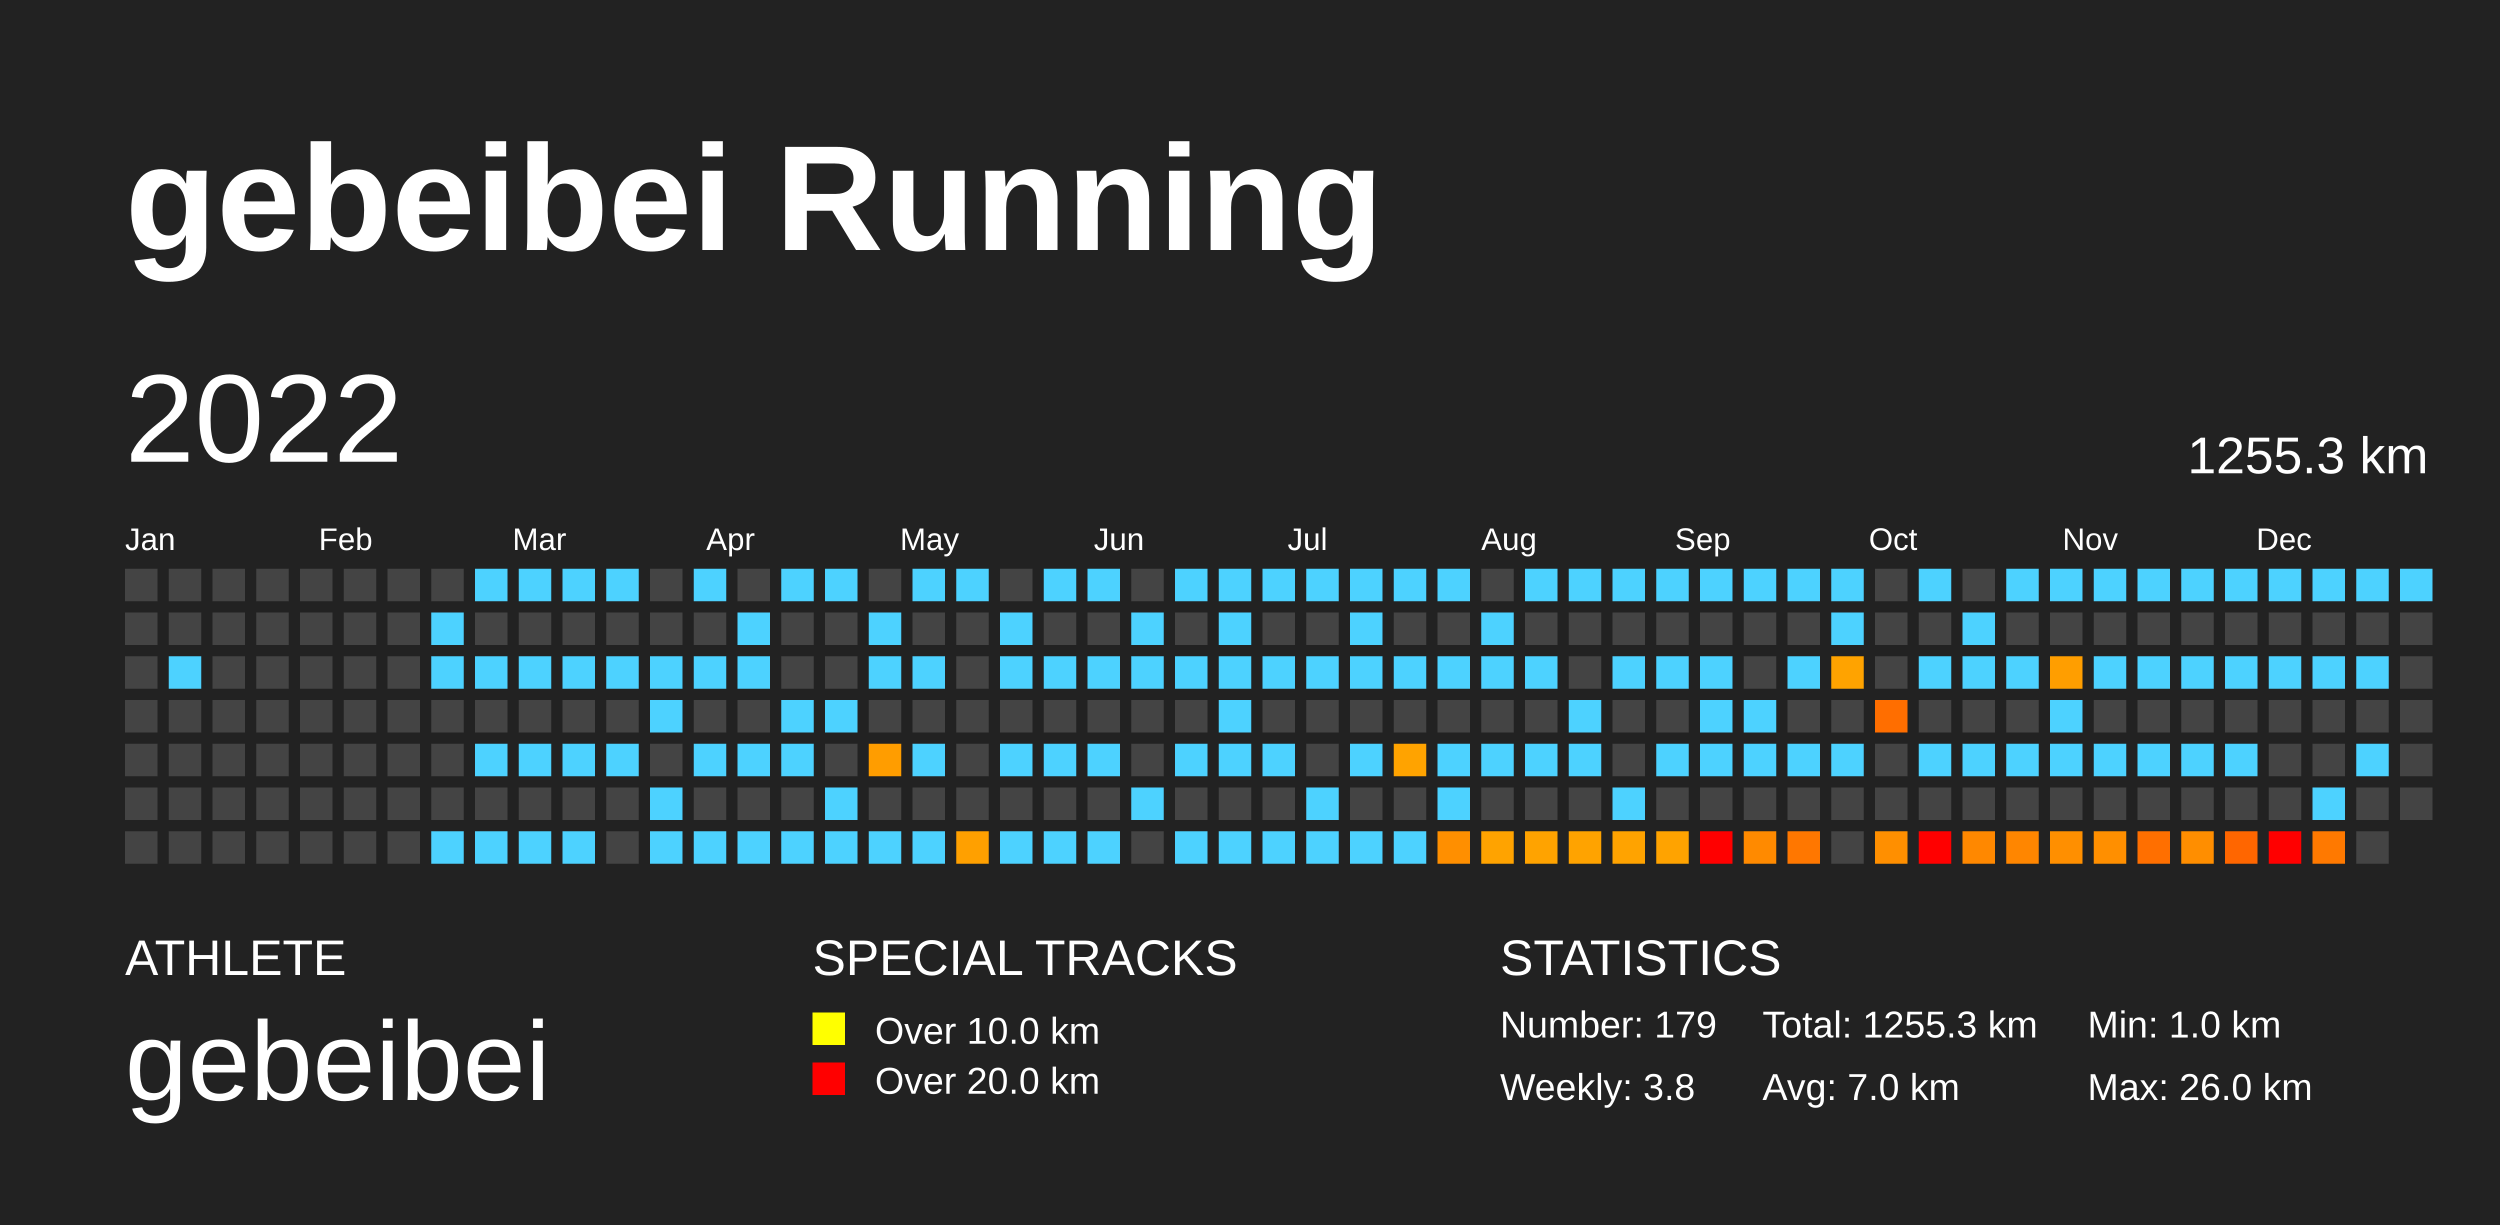
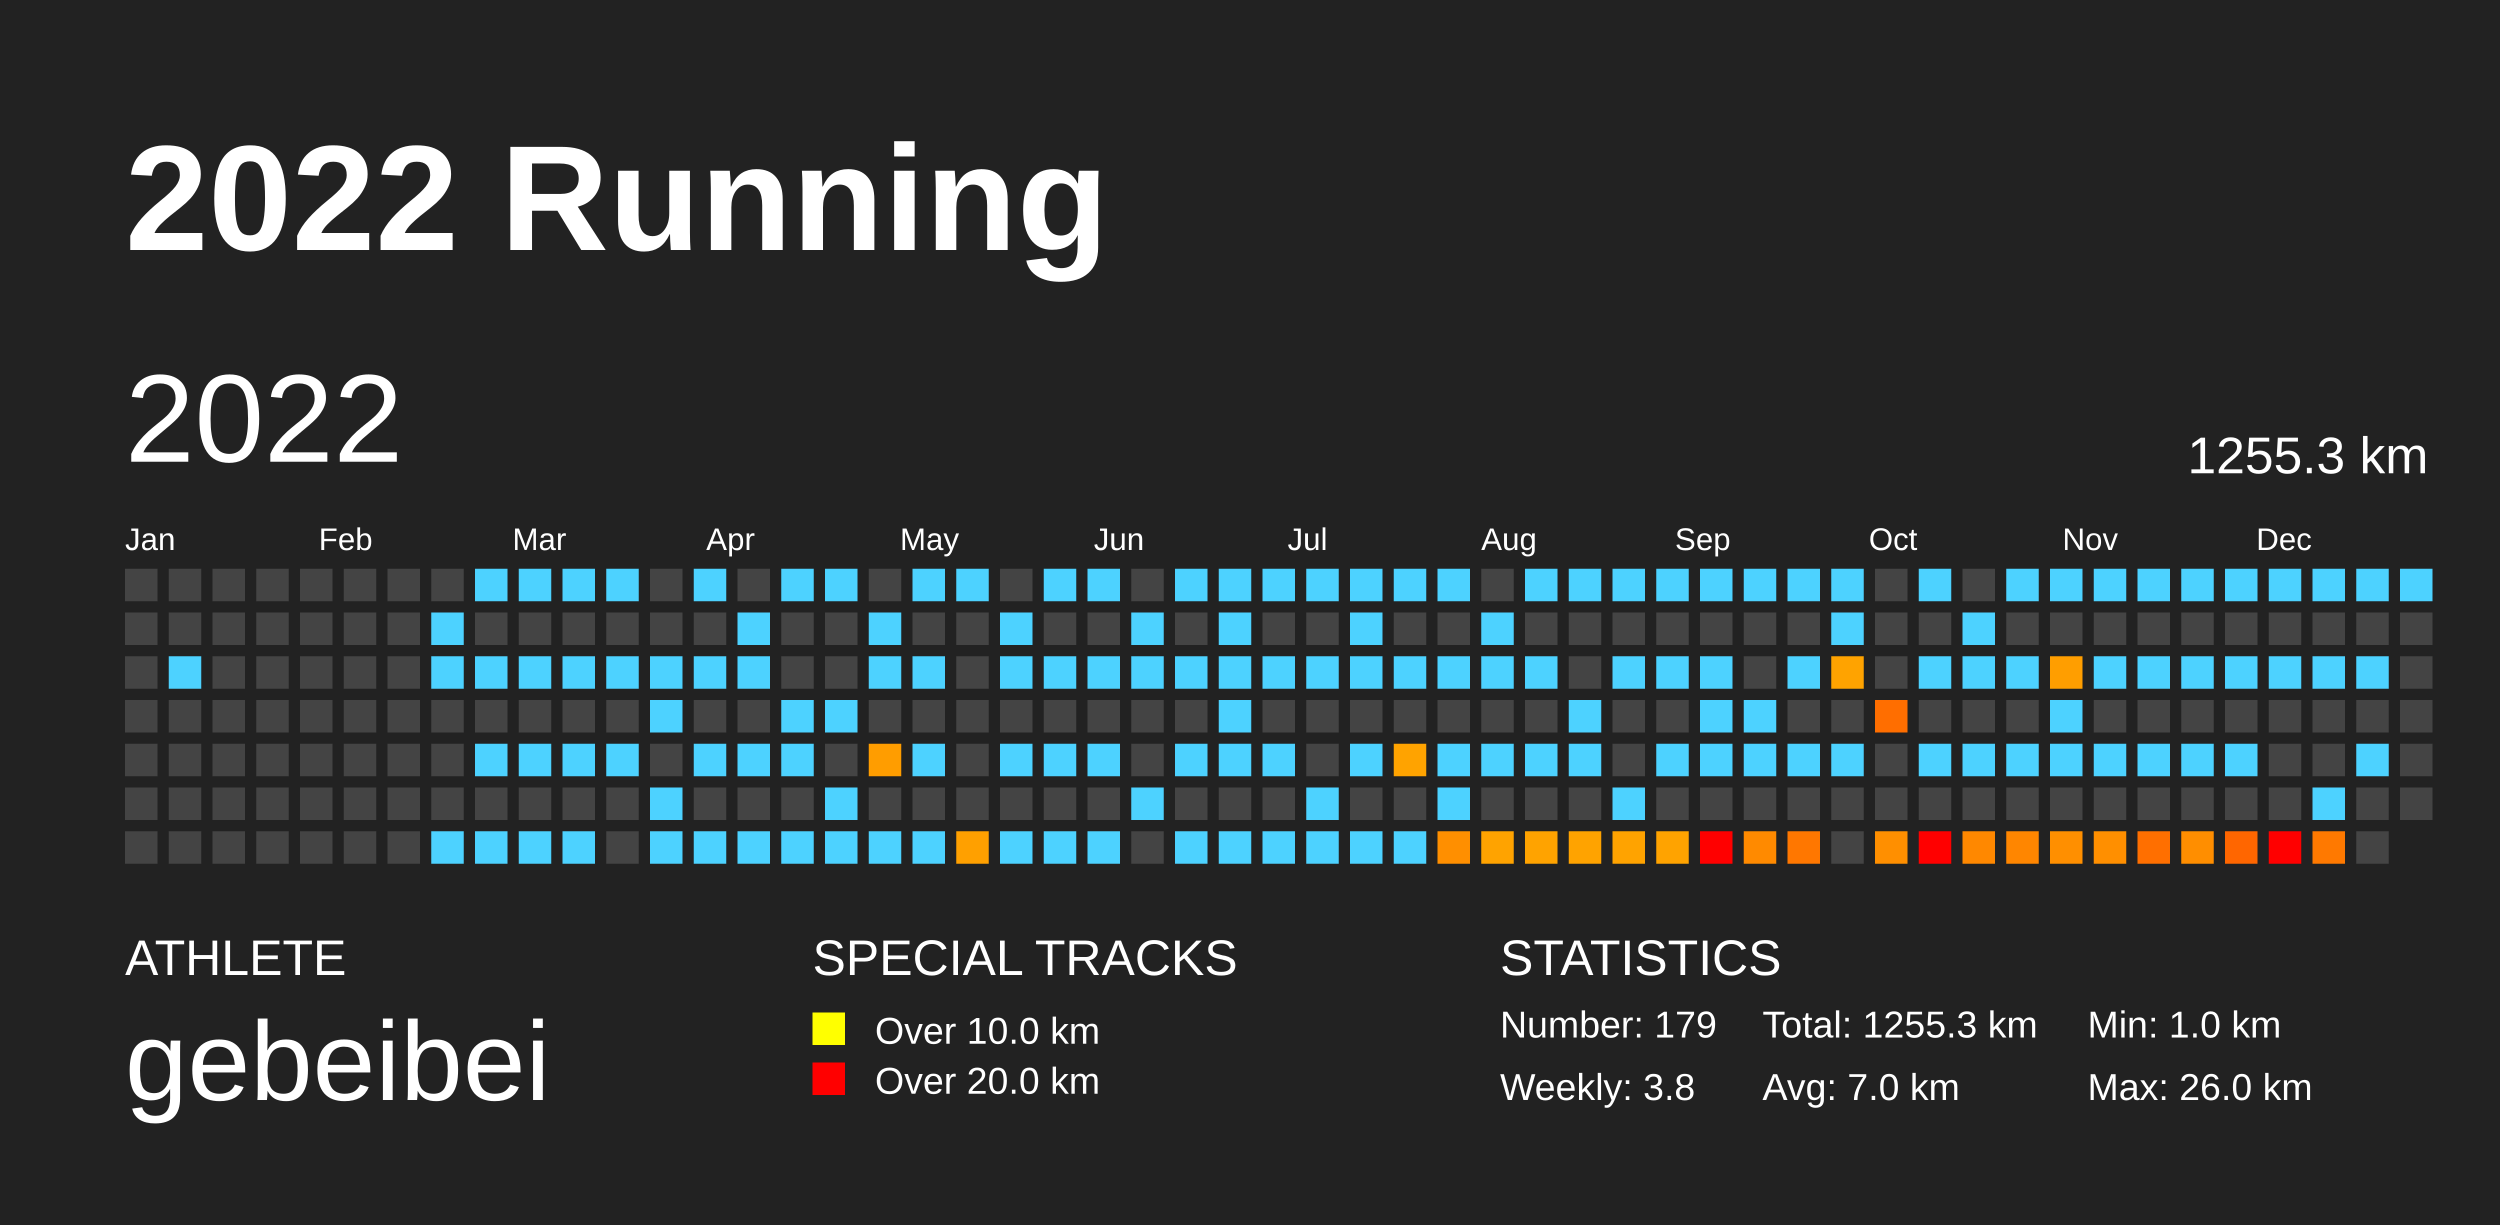
<svg xmlns="http://www.w3.org/2000/svg" baseProfile="full" height="98mm" version="1.1" viewBox="0,0,200,98" width="200mm">
  <defs />
  <rect fill="#222222" height="98" width="200" x="0" y="0" />
-   <text fill="#FFFFFF" style="font-size:12px; font-family:Arial; font-weight:bold;" x="10" y="20">gebeibei Running</text>
+   <text fill="#FFFFFF" style="font-size:12px; font-family:Arial; font-weight:bold;" x="10" y="20">2022 Running</text>
  <text fill="#FFFFFF" style="font-size:4px; font-family:Arial" x="10" y="78">ATHLETE</text>
  <text fill="#FFFFFF" style="font-size:9px; font-family:Arial" x="10" y="88">gebeibei</text>
  <text fill="#FFFFFF" style="font-size:4px; font-family:Arial" x="65" y="78">SPECIAL TRACKS</text>
  <rect fill="yellow" height="2.6" width="2.6" x="65" y="81" />
  <text fill="#FFFFFF" style="font-size:3px; font-family:Arial" x="70" y="83.5">Over 10.0 km</text>
  <rect fill="red" height="2.6" width="2.6" x="65" y="85" />
  <text fill="#FFFFFF" style="font-size:3px; font-family:Arial" x="70" y="87.5">Over 20.0 km</text>
  <text fill="#FFFFFF" style="font-size:4px; font-family:Arial" x="120" y="78">STATISTICS</text>
  <text fill="#FFFFFF" style="font-size:3px; font-family:Arial" x="120" y="83">Number: 179</text>
  <text fill="#FFFFFF" style="font-size:3px; font-family:Arial" x="120" y="88">Weekly: 3.8</text>
  <text fill="#FFFFFF" style="font-size:3px; font-family:Arial" x="141" y="83">Total: 1255.3 km</text>
  <text fill="#FFFFFF" style="font-size:3px; font-family:Arial" x="141" y="88">Avg: 7.0 km</text>
  <text fill="#FFFFFF" style="font-size:3px; font-family:Arial" x="167" y="83">Min: 1.0 km</text>
  <text fill="#FFFFFF" style="font-size:3px; font-family:Arial" x="167" y="88">Max: 26.0 km</text>
  <text dominant-baseline="hanging" fill="#FFFFFF" style="font-size:10.0px; font-family:Arial;" x="10" y="30">2022</text>
  <text dominant-baseline="hanging" fill="#FFFFFF" style="font-size:4.125px; font-family:Arial;" x="175" y="35">1255.3 km</text>
  <text fill="#FFFFFF" style="font-size:2.5px; font-family:Arial" x="10.0" y="44">Jan</text>
  <text fill="#FFFFFF" style="font-size:2.5px; font-family:Arial" x="25.5" y="44">Feb</text>
  <text fill="#FFFFFF" style="font-size:2.5px; font-family:Arial" x="41.0" y="44">Mar</text>
  <text fill="#FFFFFF" style="font-size:2.5px; font-family:Arial" x="56.5" y="44">Apr</text>
  <text fill="#FFFFFF" style="font-size:2.5px; font-family:Arial" x="72.0" y="44">May</text>
  <text fill="#FFFFFF" style="font-size:2.5px; font-family:Arial" x="87.5" y="44">Jun</text>
  <text fill="#FFFFFF" style="font-size:2.5px; font-family:Arial" x="103.0" y="44">Jul</text>
  <text fill="#FFFFFF" style="font-size:2.5px; font-family:Arial" x="118.5" y="44">Aug</text>
  <text fill="#FFFFFF" style="font-size:2.5px; font-family:Arial" x="134.0" y="44">Sep</text>
  <text fill="#FFFFFF" style="font-size:2.5px; font-family:Arial" x="149.5" y="44">Oct</text>
  <text fill="#FFFFFF" style="font-size:2.5px; font-family:Arial" x="165.0" y="44">Nov</text>
  <text fill="#FFFFFF" style="font-size:2.5px; font-family:Arial" x="180.5" y="44">Dec</text>
  <rect fill="#444444" height="2.6" width="2.6" x="10.0" y="45.5" />
  <rect fill="#444444" height="2.6" width="2.6" x="10.0" y="49.0" />
  <rect fill="#444444" height="2.6" width="2.6" x="10.0" y="52.5" />
  <rect fill="#444444" height="2.6" width="2.6" x="10.0" y="56.0" />
  <rect fill="#444444" height="2.6" width="2.6" x="10.0" y="59.5" />
  <rect fill="#444444" height="2.6" width="2.6" x="10.0" y="63.0" />
  <rect fill="#444444" height="2.6" width="2.6" x="10.0" y="66.5" />
  <rect fill="#444444" height="2.6" width="2.6" x="13.5" y="45.5" />
  <rect fill="#444444" height="2.6" width="2.6" x="13.5" y="49.0" />
  <rect fill="#4dd2ff" height="2.6" width="2.6" x="13.5" y="52.5" />
  <rect fill="#444444" height="2.6" width="2.6" x="13.5" y="56.0" />
  <rect fill="#444444" height="2.6" width="2.6" x="13.5" y="59.5" />
  <rect fill="#444444" height="2.6" width="2.6" x="13.5" y="63.0" />
  <rect fill="#444444" height="2.6" width="2.6" x="13.5" y="66.5" />
  <rect fill="#444444" height="2.6" width="2.6" x="17.0" y="45.5" />
  <rect fill="#444444" height="2.6" width="2.6" x="17.0" y="49.0" />
  <rect fill="#444444" height="2.6" width="2.6" x="17.0" y="52.5" />
  <rect fill="#444444" height="2.6" width="2.6" x="17.0" y="56.0" />
  <rect fill="#444444" height="2.6" width="2.6" x="17.0" y="59.5" />
  <rect fill="#444444" height="2.6" width="2.6" x="17.0" y="63.0" />
  <rect fill="#444444" height="2.6" width="2.6" x="17.0" y="66.5" />
  <rect fill="#444444" height="2.6" width="2.6" x="20.5" y="45.5" />
  <rect fill="#444444" height="2.6" width="2.6" x="20.5" y="49.0" />
  <rect fill="#444444" height="2.6" width="2.6" x="20.5" y="52.5" />
  <rect fill="#444444" height="2.6" width="2.6" x="20.5" y="56.0" />
  <rect fill="#444444" height="2.6" width="2.6" x="20.5" y="59.5" />
  <rect fill="#444444" height="2.6" width="2.6" x="20.5" y="63.0" />
  <rect fill="#444444" height="2.6" width="2.6" x="20.5" y="66.5" />
  <rect fill="#444444" height="2.6" width="2.6" x="24.0" y="45.5" />
  <rect fill="#444444" height="2.6" width="2.6" x="24.0" y="49.0" />
  <rect fill="#444444" height="2.6" width="2.6" x="24.0" y="52.5" />
  <rect fill="#444444" height="2.6" width="2.6" x="24.0" y="56.0" />
  <rect fill="#444444" height="2.6" width="2.6" x="24.0" y="59.5" />
  <rect fill="#444444" height="2.6" width="2.6" x="24.0" y="63.0" />
  <rect fill="#444444" height="2.6" width="2.6" x="24.0" y="66.5" />
  <rect fill="#444444" height="2.6" width="2.6" x="27.5" y="45.5" />
  <rect fill="#444444" height="2.6" width="2.6" x="27.5" y="49.0" />
  <rect fill="#444444" height="2.6" width="2.6" x="27.5" y="52.5" />
  <rect fill="#444444" height="2.6" width="2.6" x="27.5" y="56.0" />
  <rect fill="#444444" height="2.6" width="2.6" x="27.5" y="59.5" />
  <rect fill="#444444" height="2.6" width="2.6" x="27.5" y="63.0" />
  <rect fill="#444444" height="2.6" width="2.6" x="27.5" y="66.5" />
  <rect fill="#444444" height="2.6" width="2.6" x="31.0" y="45.5" />
  <rect fill="#444444" height="2.6" width="2.6" x="31.0" y="49.0" />
  <rect fill="#444444" height="2.6" width="2.6" x="31.0" y="52.5" />
  <rect fill="#444444" height="2.6" width="2.6" x="31.0" y="56.0" />
  <rect fill="#444444" height="2.6" width="2.6" x="31.0" y="59.5" />
  <rect fill="#444444" height="2.6" width="2.6" x="31.0" y="63.0" />
  <rect fill="#444444" height="2.6" width="2.6" x="31.0" y="66.5" />
  <rect fill="#444444" height="2.6" width="2.6" x="34.5" y="45.5" />
  <rect fill="#4dd2ff" height="2.6" width="2.6" x="34.5" y="49.0" />
  <rect fill="#4dd2ff" height="2.6" width="2.6" x="34.5" y="52.5" />
  <rect fill="#444444" height="2.6" width="2.6" x="34.5" y="56.0" />
  <rect fill="#444444" height="2.6" width="2.6" x="34.5" y="59.5" />
  <rect fill="#444444" height="2.6" width="2.6" x="34.5" y="63.0" />
  <rect fill="#4dd2ff" height="2.6" width="2.6" x="34.5" y="66.5" />
  <rect fill="#4dd2ff" height="2.6" width="2.6" x="38.0" y="45.5" />
  <rect fill="#444444" height="2.6" width="2.6" x="38.0" y="49.0" />
  <rect fill="#4dd2ff" height="2.6" width="2.6" x="38.0" y="52.5" />
  <rect fill="#444444" height="2.6" width="2.6" x="38.0" y="56.0" />
  <rect fill="#4dd2ff" height="2.6" width="2.6" x="38.0" y="59.5" />
  <rect fill="#444444" height="2.6" width="2.6" x="38.0" y="63.0" />
  <rect fill="#4dd2ff" height="2.6" width="2.6" x="38.0" y="66.5" />
  <rect fill="#4dd2ff" height="2.6" width="2.6" x="41.5" y="45.5" />
  <rect fill="#444444" height="2.6" width="2.6" x="41.5" y="49.0" />
  <rect fill="#4dd2ff" height="2.6" width="2.6" x="41.5" y="52.5" />
  <rect fill="#444444" height="2.6" width="2.6" x="41.5" y="56.0" />
  <rect fill="#4dd2ff" height="2.6" width="2.6" x="41.5" y="59.5" />
  <rect fill="#444444" height="2.6" width="2.6" x="41.5" y="63.0" />
  <rect fill="#4dd2ff" height="2.6" width="2.6" x="41.5" y="66.5" />
  <rect fill="#4dd2ff" height="2.6" width="2.6" x="45.0" y="45.5" />
  <rect fill="#444444" height="2.6" width="2.6" x="45.0" y="49.0" />
  <rect fill="#4dd2ff" height="2.6" width="2.6" x="45.0" y="52.5" />
  <rect fill="#444444" height="2.6" width="2.6" x="45.0" y="56.0" />
  <rect fill="#4dd2ff" height="2.6" width="2.6" x="45.0" y="59.5" />
  <rect fill="#444444" height="2.6" width="2.6" x="45.0" y="63.0" />
  <rect fill="#4dd2ff" height="2.6" width="2.6" x="45.0" y="66.5" />
  <rect fill="#4dd2ff" height="2.6" width="2.6" x="48.5" y="45.5" />
  <rect fill="#444444" height="2.6" width="2.6" x="48.5" y="49.0" />
  <rect fill="#4dd2ff" height="2.6" width="2.6" x="48.5" y="52.5" />
  <rect fill="#444444" height="2.6" width="2.6" x="48.5" y="56.0" />
  <rect fill="#4dd2ff" height="2.6" width="2.6" x="48.5" y="59.5" />
  <rect fill="#444444" height="2.6" width="2.6" x="48.5" y="63.0" />
  <rect fill="#444444" height="2.6" width="2.6" x="48.5" y="66.5" />
  <rect fill="#444444" height="2.6" width="2.6" x="52.0" y="45.5" />
  <rect fill="#444444" height="2.6" width="2.6" x="52.0" y="49.0" />
  <rect fill="#4dd2ff" height="2.6" width="2.6" x="52.0" y="52.5" />
  <rect fill="#4dd2ff" height="2.6" width="2.6" x="52.0" y="56.0" />
  <rect fill="#444444" height="2.6" width="2.6" x="52.0" y="59.5" />
  <rect fill="#4dd2ff" height="2.6" width="2.6" x="52.0" y="63.0" />
  <rect fill="#4dd2ff" height="2.6" width="2.6" x="52.0" y="66.5" />
  <rect fill="#4dd2ff" height="2.6" width="2.6" x="55.5" y="45.5" />
  <rect fill="#444444" height="2.6" width="2.6" x="55.5" y="49.0" />
  <rect fill="#4dd2ff" height="2.6" width="2.6" x="55.5" y="52.5" />
  <rect fill="#444444" height="2.6" width="2.6" x="55.5" y="56.0" />
  <rect fill="#4dd2ff" height="2.6" width="2.6" x="55.5" y="59.5" />
  <rect fill="#444444" height="2.6" width="2.6" x="55.5" y="63.0" />
  <rect fill="#4dd2ff" height="2.6" width="2.6" x="55.5" y="66.5" />
  <rect fill="#444444" height="2.6" width="2.6" x="59.0" y="45.5" />
  <rect fill="#4dd2ff" height="2.6" width="2.6" x="59.0" y="49.0" />
  <rect fill="#4dd2ff" height="2.6" width="2.6" x="59.0" y="52.5" />
  <rect fill="#444444" height="2.6" width="2.6" x="59.0" y="56.0" />
  <rect fill="#4dd2ff" height="2.6" width="2.6" x="59.0" y="59.5" />
  <rect fill="#444444" height="2.6" width="2.6" x="59.0" y="63.0" />
  <rect fill="#4dd2ff" height="2.6" width="2.6" x="59.0" y="66.5" />
  <rect fill="#4dd2ff" height="2.6" width="2.6" x="62.5" y="45.5" />
  <rect fill="#444444" height="2.6" width="2.6" x="62.5" y="49.0" />
  <rect fill="#444444" height="2.6" width="2.6" x="62.5" y="52.5" />
  <rect fill="#4dd2ff" height="2.6" width="2.6" x="62.5" y="56.0" />
  <rect fill="#4dd2ff" height="2.6" width="2.6" x="62.5" y="59.5" />
  <rect fill="#444444" height="2.6" width="2.6" x="62.5" y="63.0" />
  <rect fill="#4dd2ff" height="2.6" width="2.6" x="62.5" y="66.5" />
  <rect fill="#4dd2ff" height="2.6" width="2.6" x="66.0" y="45.5" />
  <rect fill="#444444" height="2.6" width="2.6" x="66.0" y="49.0" />
  <rect fill="#444444" height="2.6" width="2.6" x="66.0" y="52.5" />
  <rect fill="#4dd2ff" height="2.6" width="2.6" x="66.0" y="56.0" />
  <rect fill="#444444" height="2.6" width="2.6" x="66.0" y="59.5" />
  <rect fill="#4dd2ff" height="2.6" width="2.6" x="66.0" y="63.0" />
  <rect fill="#4dd2ff" height="2.6" width="2.6" x="66.0" y="66.5" />
  <rect fill="#444444" height="2.6" width="2.6" x="69.5" y="45.5" />
  <rect fill="#4dd2ff" height="2.6" width="2.6" x="69.5" y="49.0" />
  <rect fill="#4dd2ff" height="2.6" width="2.6" x="69.5" y="52.5" />
  <rect fill="#444444" height="2.6" width="2.6" x="69.5" y="56.0" />
  <rect fill="#ff9d00" height="2.6" width="2.6" x="69.5" y="59.5" />
  <rect fill="#444444" height="2.6" width="2.6" x="69.5" y="63.0" />
  <rect fill="#4dd2ff" height="2.6" width="2.6" x="69.5" y="66.5" />
  <rect fill="#4dd2ff" height="2.6" width="2.6" x="73.0" y="45.5" />
  <rect fill="#444444" height="2.6" width="2.6" x="73.0" y="49.0" />
  <rect fill="#4dd2ff" height="2.6" width="2.6" x="73.0" y="52.5" />
  <rect fill="#444444" height="2.6" width="2.6" x="73.0" y="56.0" />
  <rect fill="#4dd2ff" height="2.6" width="2.6" x="73.0" y="59.5" />
  <rect fill="#444444" height="2.6" width="2.6" x="73.0" y="63.0" />
  <rect fill="#4dd2ff" height="2.6" width="2.6" x="73.0" y="66.5" />
  <rect fill="#4dd2ff" height="2.6" width="2.6" x="76.5" y="45.5" />
  <rect fill="#444444" height="2.6" width="2.6" x="76.5" y="49.0" />
  <rect fill="#444444" height="2.6" width="2.6" x="76.5" y="52.5" />
  <rect fill="#444444" height="2.6" width="2.6" x="76.5" y="56.0" />
  <rect fill="#444444" height="2.6" width="2.6" x="76.5" y="59.5" />
  <rect fill="#444444" height="2.6" width="2.6" x="76.5" y="63.0" />
  <rect fill="#ffa000" height="2.6" width="2.6" x="76.5" y="66.5" />
  <rect fill="#444444" height="2.6" width="2.6" x="80.0" y="45.5" />
  <rect fill="#4dd2ff" height="2.6" width="2.6" x="80.0" y="49.0" />
  <rect fill="#4dd2ff" height="2.6" width="2.6" x="80.0" y="52.5" />
  <rect fill="#444444" height="2.6" width="2.6" x="80.0" y="56.0" />
  <rect fill="#4dd2ff" height="2.6" width="2.6" x="80.0" y="59.5" />
  <rect fill="#444444" height="2.6" width="2.6" x="80.0" y="63.0" />
  <rect fill="#4dd2ff" height="2.6" width="2.6" x="80.0" y="66.5" />
  <rect fill="#4dd2ff" height="2.6" width="2.6" x="83.5" y="45.5" />
  <rect fill="#444444" height="2.6" width="2.6" x="83.5" y="49.0" />
  <rect fill="#4dd2ff" height="2.6" width="2.6" x="83.5" y="52.5" />
  <rect fill="#444444" height="2.6" width="2.6" x="83.5" y="56.0" />
  <rect fill="#4dd2ff" height="2.6" width="2.6" x="83.5" y="59.5" />
  <rect fill="#444444" height="2.6" width="2.6" x="83.5" y="63.0" />
  <rect fill="#4dd2ff" height="2.6" width="2.6" x="83.5" y="66.5" />
  <rect fill="#4dd2ff" height="2.6" width="2.6" x="87.0" y="45.5" />
  <rect fill="#444444" height="2.6" width="2.6" x="87.0" y="49.0" />
  <rect fill="#4dd2ff" height="2.6" width="2.6" x="87.0" y="52.5" />
  <rect fill="#444444" height="2.6" width="2.6" x="87.0" y="56.0" />
  <rect fill="#4dd2ff" height="2.6" width="2.6" x="87.0" y="59.5" />
  <rect fill="#444444" height="2.6" width="2.6" x="87.0" y="63.0" />
  <rect fill="#4dd2ff" height="2.6" width="2.6" x="87.0" y="66.5" />
  <rect fill="#444444" height="2.6" width="2.6" x="90.5" y="45.5" />
  <rect fill="#4dd2ff" height="2.6" width="2.6" x="90.5" y="49.0" />
  <rect fill="#4dd2ff" height="2.6" width="2.6" x="90.5" y="52.5" />
  <rect fill="#444444" height="2.6" width="2.6" x="90.5" y="56.0" />
  <rect fill="#444444" height="2.6" width="2.6" x="90.5" y="59.5" />
  <rect fill="#4dd2ff" height="2.6" width="2.6" x="90.5" y="63.0" />
  <rect fill="#444444" height="2.6" width="2.6" x="90.5" y="66.5" />
  <rect fill="#4dd2ff" height="2.6" width="2.6" x="94.0" y="45.5" />
  <rect fill="#444444" height="2.6" width="2.6" x="94.0" y="49.0" />
  <rect fill="#4dd2ff" height="2.6" width="2.6" x="94.0" y="52.5" />
  <rect fill="#444444" height="2.6" width="2.6" x="94.0" y="56.0" />
  <rect fill="#4dd2ff" height="2.6" width="2.6" x="94.0" y="59.5" />
  <rect fill="#444444" height="2.6" width="2.6" x="94.0" y="63.0" />
  <rect fill="#4dd2ff" height="2.6" width="2.6" x="94.0" y="66.5" />
  <rect fill="#4dd2ff" height="2.6" width="2.6" x="97.5" y="45.5" />
  <rect fill="#4dd2ff" height="2.6" width="2.6" x="97.5" y="49.0" />
  <rect fill="#4dd2ff" height="2.6" width="2.6" x="97.5" y="52.5" />
  <rect fill="#4dd2ff" height="2.6" width="2.6" x="97.5" y="56.0" />
  <rect fill="#4dd2ff" height="2.6" width="2.6" x="97.5" y="59.5" />
  <rect fill="#444444" height="2.6" width="2.6" x="97.5" y="63.0" />
  <rect fill="#4dd2ff" height="2.6" width="2.6" x="97.5" y="66.5" />
  <rect fill="#4dd2ff" height="2.6" width="2.6" x="101.0" y="45.5" />
  <rect fill="#444444" height="2.6" width="2.6" x="101.0" y="49.0" />
  <rect fill="#4dd2ff" height="2.6" width="2.6" x="101.0" y="52.5" />
  <rect fill="#444444" height="2.6" width="2.6" x="101.0" y="56.0" />
  <rect fill="#4dd2ff" height="2.6" width="2.6" x="101.0" y="59.5" />
  <rect fill="#444444" height="2.6" width="2.6" x="101.0" y="63.0" />
  <rect fill="#4dd2ff" height="2.6" width="2.6" x="101.0" y="66.5" />
  <rect fill="#4dd2ff" height="2.6" width="2.6" x="104.5" y="45.5" />
  <rect fill="#444444" height="2.6" width="2.6" x="104.5" y="49.0" />
  <rect fill="#4dd2ff" height="2.6" width="2.6" x="104.5" y="52.5" />
  <rect fill="#444444" height="2.6" width="2.6" x="104.5" y="56.0" />
  <rect fill="#444444" height="2.6" width="2.6" x="104.5" y="59.5" />
  <rect fill="#4dd2ff" height="2.6" width="2.6" x="104.5" y="63.0" />
  <rect fill="#4dd2ff" height="2.6" width="2.6" x="104.5" y="66.5" />
  <rect fill="#4dd2ff" height="2.6" width="2.6" x="108.0" y="45.5" />
  <rect fill="#4dd2ff" height="2.6" width="2.6" x="108.0" y="49.0" />
  <rect fill="#4dd2ff" height="2.6" width="2.6" x="108.0" y="52.5" />
  <rect fill="#444444" height="2.6" width="2.6" x="108.0" y="56.0" />
  <rect fill="#4dd2ff" height="2.6" width="2.6" x="108.0" y="59.5" />
  <rect fill="#444444" height="2.6" width="2.6" x="108.0" y="63.0" />
  <rect fill="#4dd2ff" height="2.6" width="2.6" x="108.0" y="66.5" />
  <rect fill="#4dd2ff" height="2.6" width="2.6" x="111.5" y="45.5" />
  <rect fill="#444444" height="2.6" width="2.6" x="111.5" y="49.0" />
  <rect fill="#4dd2ff" height="2.6" width="2.6" x="111.5" y="52.5" />
  <rect fill="#444444" height="2.6" width="2.6" x="111.5" y="56.0" />
  <rect fill="#ffa300" height="2.6" width="2.6" x="111.5" y="59.5" />
  <rect fill="#444444" height="2.6" width="2.6" x="111.5" y="63.0" />
  <rect fill="#4dd2ff" height="2.6" width="2.6" x="111.5" y="66.5" />
  <rect fill="#4dd2ff" height="2.6" width="2.6" x="115.0" y="45.5" />
  <rect fill="#444444" height="2.6" width="2.6" x="115.0" y="49.0" />
  <rect fill="#4dd2ff" height="2.6" width="2.6" x="115.0" y="52.5" />
  <rect fill="#444444" height="2.6" width="2.6" x="115.0" y="56.0" />
  <rect fill="#4dd2ff" height="2.6" width="2.6" x="115.0" y="59.5" />
  <rect fill="#4dd2ff" height="2.6" width="2.6" x="115.0" y="63.0" />
  <rect fill="#ff8f00" height="2.6" width="2.6" x="115.0" y="66.5" />
  <rect fill="#444444" height="2.6" width="2.6" x="118.5" y="45.5" />
  <rect fill="#4dd2ff" height="2.6" width="2.6" x="118.5" y="49.0" />
  <rect fill="#4dd2ff" height="2.6" width="2.6" x="118.5" y="52.5" />
  <rect fill="#444444" height="2.6" width="2.6" x="118.5" y="56.0" />
  <rect fill="#4dd2ff" height="2.6" width="2.6" x="118.5" y="59.5" />
  <rect fill="#444444" height="2.6" width="2.6" x="118.5" y="63.0" />
  <rect fill="#ffa300" height="2.6" width="2.6" x="118.5" y="66.5" />
  <rect fill="#4dd2ff" height="2.6" width="2.6" x="122.0" y="45.5" />
  <rect fill="#444444" height="2.6" width="2.6" x="122.0" y="49.0" />
  <rect fill="#4dd2ff" height="2.6" width="2.6" x="122.0" y="52.5" />
  <rect fill="#444444" height="2.6" width="2.6" x="122.0" y="56.0" />
  <rect fill="#4dd2ff" height="2.6" width="2.6" x="122.0" y="59.5" />
  <rect fill="#444444" height="2.6" width="2.6" x="122.0" y="63.0" />
  <rect fill="#ffa300" height="2.6" width="2.6" x="122.0" y="66.5" />
  <rect fill="#4dd2ff" height="2.6" width="2.6" x="125.5" y="45.5" />
  <rect fill="#444444" height="2.6" width="2.6" x="125.5" y="49.0" />
  <rect fill="#444444" height="2.6" width="2.6" x="125.5" y="52.5" />
  <rect fill="#4dd2ff" height="2.6" width="2.6" x="125.5" y="56.0" />
  <rect fill="#4dd2ff" height="2.6" width="2.6" x="125.5" y="59.5" />
  <rect fill="#444444" height="2.6" width="2.6" x="125.5" y="63.0" />
  <rect fill="#ffa300" height="2.6" width="2.6" x="125.5" y="66.5" />
  <rect fill="#4dd2ff" height="2.6" width="2.6" x="129.0" y="45.5" />
  <rect fill="#444444" height="2.6" width="2.6" x="129.0" y="49.0" />
  <rect fill="#4dd2ff" height="2.6" width="2.6" x="129.0" y="52.5" />
  <rect fill="#444444" height="2.6" width="2.6" x="129.0" y="56.0" />
  <rect fill="#444444" height="2.6" width="2.6" x="129.0" y="59.5" />
  <rect fill="#4dd2ff" height="2.6" width="2.6" x="129.0" y="63.0" />
  <rect fill="#ffa300" height="2.6" width="2.6" x="129.0" y="66.5" />
  <rect fill="#4dd2ff" height="2.6" width="2.6" x="132.5" y="45.5" />
  <rect fill="#444444" height="2.6" width="2.6" x="132.5" y="49.0" />
  <rect fill="#4dd2ff" height="2.6" width="2.6" x="132.5" y="52.5" />
  <rect fill="#444444" height="2.6" width="2.6" x="132.5" y="56.0" />
  <rect fill="#4dd2ff" height="2.6" width="2.6" x="132.5" y="59.5" />
  <rect fill="#444444" height="2.6" width="2.6" x="132.5" y="63.0" />
  <rect fill="#ffa300" height="2.6" width="2.6" x="132.5" y="66.5" />
  <rect fill="#4dd2ff" height="2.6" width="2.6" x="136.0" y="45.5" />
  <rect fill="#444444" height="2.6" width="2.6" x="136.0" y="49.0" />
  <rect fill="#4dd2ff" height="2.6" width="2.6" x="136.0" y="52.5" />
  <rect fill="#4dd2ff" height="2.6" width="2.6" x="136.0" y="56.0" />
  <rect fill="#4dd2ff" height="2.6" width="2.6" x="136.0" y="59.5" />
  <rect fill="#444444" height="2.6" width="2.6" x="136.0" y="63.0" />
  <rect fill="red" height="2.6" width="2.6" x="136.0" y="66.5" />
  <rect fill="#4dd2ff" height="2.6" width="2.6" x="139.5" y="45.5" />
  <rect fill="#444444" height="2.6" width="2.6" x="139.5" y="49.0" />
  <rect fill="#444444" height="2.6" width="2.6" x="139.5" y="52.5" />
  <rect fill="#4dd2ff" height="2.6" width="2.6" x="139.5" y="56.0" />
  <rect fill="#4dd2ff" height="2.6" width="2.6" x="139.5" y="59.5" />
  <rect fill="#444444" height="2.6" width="2.6" x="139.5" y="63.0" />
  <rect fill="#ff8a00" height="2.6" width="2.6" x="139.5" y="66.5" />
  <rect fill="#4dd2ff" height="2.6" width="2.6" x="143.0" y="45.5" />
  <rect fill="#444444" height="2.6" width="2.6" x="143.0" y="49.0" />
  <rect fill="#4dd2ff" height="2.6" width="2.6" x="143.0" y="52.5" />
  <rect fill="#444444" height="2.6" width="2.6" x="143.0" y="56.0" />
  <rect fill="#4dd2ff" height="2.6" width="2.6" x="143.0" y="59.5" />
  <rect fill="#444444" height="2.6" width="2.6" x="143.0" y="63.0" />
  <rect fill="#ff7700" height="2.6" width="2.6" x="143.0" y="66.5" />
  <rect fill="#4dd2ff" height="2.6" width="2.6" x="146.5" y="45.5" />
  <rect fill="#4dd2ff" height="2.6" width="2.6" x="146.5" y="49.0" />
  <rect fill="#ffa300" height="2.6" width="2.6" x="146.5" y="52.5" />
  <rect fill="#444444" height="2.6" width="2.6" x="146.5" y="56.0" />
  <rect fill="#4dd2ff" height="2.6" width="2.6" x="146.5" y="59.5" />
  <rect fill="#444444" height="2.6" width="2.6" x="146.5" y="63.0" />
  <rect fill="#444444" height="2.6" width="2.6" x="146.5" y="66.5" />
  <rect fill="#444444" height="2.6" width="2.6" x="150.0" y="45.5" />
  <rect fill="#444444" height="2.6" width="2.6" x="150.0" y="49.0" />
  <rect fill="#444444" height="2.6" width="2.6" x="150.0" y="52.5" />
  <rect fill="#ff6e00" height="2.6" width="2.6" x="150.0" y="56.0" />
  <rect fill="#444444" height="2.6" width="2.6" x="150.0" y="59.5" />
  <rect fill="#444444" height="2.6" width="2.6" x="150.0" y="63.0" />
  <rect fill="#ff8f00" height="2.6" width="2.6" x="150.0" y="66.5" />
  <rect fill="#4dd2ff" height="2.6" width="2.6" x="153.5" y="45.5" />
  <rect fill="#444444" height="2.6" width="2.6" x="153.5" y="49.0" />
  <rect fill="#4dd2ff" height="2.6" width="2.6" x="153.5" y="52.5" />
  <rect fill="#444444" height="2.6" width="2.6" x="153.5" y="56.0" />
  <rect fill="#4dd2ff" height="2.6" width="2.6" x="153.5" y="59.5" />
  <rect fill="#444444" height="2.6" width="2.6" x="153.5" y="63.0" />
  <rect fill="red" height="2.6" width="2.6" x="153.5" y="66.5" />
  <rect fill="#444444" height="2.6" width="2.6" x="157.0" y="45.5" />
  <rect fill="#4dd2ff" height="2.6" width="2.6" x="157.0" y="49.0" />
  <rect fill="#4dd2ff" height="2.6" width="2.6" x="157.0" y="52.5" />
  <rect fill="#444444" height="2.6" width="2.6" x="157.0" y="56.0" />
  <rect fill="#4dd2ff" height="2.6" width="2.6" x="157.0" y="59.5" />
  <rect fill="#444444" height="2.6" width="2.6" x="157.0" y="63.0" />
  <rect fill="#ff8800" height="2.6" width="2.6" x="157.0" y="66.5" />
  <rect fill="#4dd2ff" height="2.6" width="2.6" x="160.5" y="45.5" />
  <rect fill="#444444" height="2.6" width="2.6" x="160.5" y="49.0" />
  <rect fill="#4dd2ff" height="2.6" width="2.6" x="160.5" y="52.5" />
  <rect fill="#444444" height="2.6" width="2.6" x="160.5" y="56.0" />
  <rect fill="#4dd2ff" height="2.6" width="2.6" x="160.5" y="59.5" />
  <rect fill="#444444" height="2.6" width="2.6" x="160.5" y="63.0" />
  <rect fill="#ff8600" height="2.6" width="2.6" x="160.5" y="66.5" />
  <rect fill="#4dd2ff" height="2.6" width="2.6" x="164.0" y="45.5" />
  <rect fill="#444444" height="2.6" width="2.6" x="164.0" y="49.0" />
  <rect fill="#ff9e00" height="2.6" width="2.6" x="164.0" y="52.5" />
  <rect fill="#4dd2ff" height="2.6" width="2.6" x="164.0" y="56.0" />
  <rect fill="#4dd2ff" height="2.6" width="2.6" x="164.0" y="59.5" />
  <rect fill="#444444" height="2.6" width="2.6" x="164.0" y="63.0" />
  <rect fill="#ff8f00" height="2.6" width="2.6" x="164.0" y="66.5" />
  <rect fill="#4dd2ff" height="2.6" width="2.6" x="167.5" y="45.5" />
  <rect fill="#444444" height="2.6" width="2.6" x="167.5" y="49.0" />
  <rect fill="#4dd2ff" height="2.6" width="2.6" x="167.5" y="52.5" />
  <rect fill="#444444" height="2.6" width="2.6" x="167.5" y="56.0" />
  <rect fill="#4dd2ff" height="2.6" width="2.6" x="167.5" y="59.5" />
  <rect fill="#444444" height="2.6" width="2.6" x="167.5" y="63.0" />
  <rect fill="#ff8f00" height="2.6" width="2.6" x="167.5" y="66.5" />
  <rect fill="#4dd2ff" height="2.6" width="2.6" x="171.0" y="45.5" />
  <rect fill="#444444" height="2.6" width="2.6" x="171.0" y="49.0" />
  <rect fill="#4dd2ff" height="2.6" width="2.6" x="171.0" y="52.5" />
  <rect fill="#444444" height="2.6" width="2.6" x="171.0" y="56.0" />
  <rect fill="#4dd2ff" height="2.6" width="2.6" x="171.0" y="59.5" />
  <rect fill="#444444" height="2.6" width="2.6" x="171.0" y="63.0" />
  <rect fill="#ff6f00" height="2.6" width="2.6" x="171.0" y="66.5" />
  <rect fill="#4dd2ff" height="2.6" width="2.6" x="174.5" y="45.5" />
  <rect fill="#444444" height="2.6" width="2.6" x="174.5" y="49.0" />
  <rect fill="#4dd2ff" height="2.6" width="2.6" x="174.5" y="52.5" />
  <rect fill="#444444" height="2.6" width="2.6" x="174.5" y="56.0" />
  <rect fill="#4dd2ff" height="2.6" width="2.6" x="174.5" y="59.5" />
  <rect fill="#444444" height="2.6" width="2.6" x="174.5" y="63.0" />
  <rect fill="#ff8e00" height="2.6" width="2.6" x="174.5" y="66.5" />
  <rect fill="#4dd2ff" height="2.6" width="2.6" x="178.0" y="45.5" />
  <rect fill="#444444" height="2.6" width="2.6" x="178.0" y="49.0" />
  <rect fill="#4dd2ff" height="2.6" width="2.6" x="178.0" y="52.5" />
  <rect fill="#444444" height="2.6" width="2.6" x="178.0" y="56.0" />
  <rect fill="#4dd2ff" height="2.6" width="2.6" x="178.0" y="59.5" />
  <rect fill="#444444" height="2.6" width="2.6" x="178.0" y="63.0" />
  <rect fill="#ff6600" height="2.6" width="2.6" x="178.0" y="66.5" />
  <rect fill="#4dd2ff" height="2.6" width="2.6" x="181.5" y="45.5" />
  <rect fill="#444444" height="2.6" width="2.6" x="181.5" y="49.0" />
  <rect fill="#4dd2ff" height="2.6" width="2.6" x="181.5" y="52.5" />
  <rect fill="#444444" height="2.6" width="2.6" x="181.5" y="56.0" />
  <rect fill="#444444" height="2.6" width="2.6" x="181.5" y="59.5" />
  <rect fill="#444444" height="2.6" width="2.6" x="181.5" y="63.0" />
  <rect fill="red" height="2.6" width="2.6" x="181.5" y="66.5" />
  <rect fill="#4dd2ff" height="2.6" width="2.6" x="185.0" y="45.5" />
  <rect fill="#444444" height="2.6" width="2.6" x="185.0" y="49.0" />
  <rect fill="#4dd2ff" height="2.6" width="2.6" x="185.0" y="52.5" />
  <rect fill="#444444" height="2.6" width="2.6" x="185.0" y="56.0" />
  <rect fill="#444444" height="2.6" width="2.6" x="185.0" y="59.5" />
  <rect fill="#4dd2ff" height="2.6" width="2.6" x="185.0" y="63.0" />
  <rect fill="#ff7900" height="2.6" width="2.6" x="185.0" y="66.5" />
  <rect fill="#4dd2ff" height="2.6" width="2.6" x="188.5" y="45.5" />
  <rect fill="#444444" height="2.6" width="2.6" x="188.5" y="49.0" />
  <rect fill="#4dd2ff" height="2.6" width="2.6" x="188.5" y="52.5" />
  <rect fill="#444444" height="2.6" width="2.6" x="188.5" y="56.0" />
  <rect fill="#4dd2ff" height="2.6" width="2.6" x="188.5" y="59.5" />
  <rect fill="#444444" height="2.6" width="2.6" x="188.5" y="63.0" />
  <rect fill="#444444" height="2.6" width="2.6" x="188.5" y="66.5" />
  <rect fill="#4dd2ff" height="2.6" width="2.6" x="192.0" y="45.5" />
  <rect fill="#444444" height="2.6" width="2.6" x="192.0" y="49.0" />
  <rect fill="#444444" height="2.6" width="2.6" x="192.0" y="52.5" />
  <rect fill="#444444" height="2.6" width="2.6" x="192.0" y="56.0" />
  <rect fill="#444444" height="2.6" width="2.6" x="192.0" y="59.5" />
  <rect fill="#444444" height="2.6" width="2.6" x="192.0" y="63.0" />
</svg>
